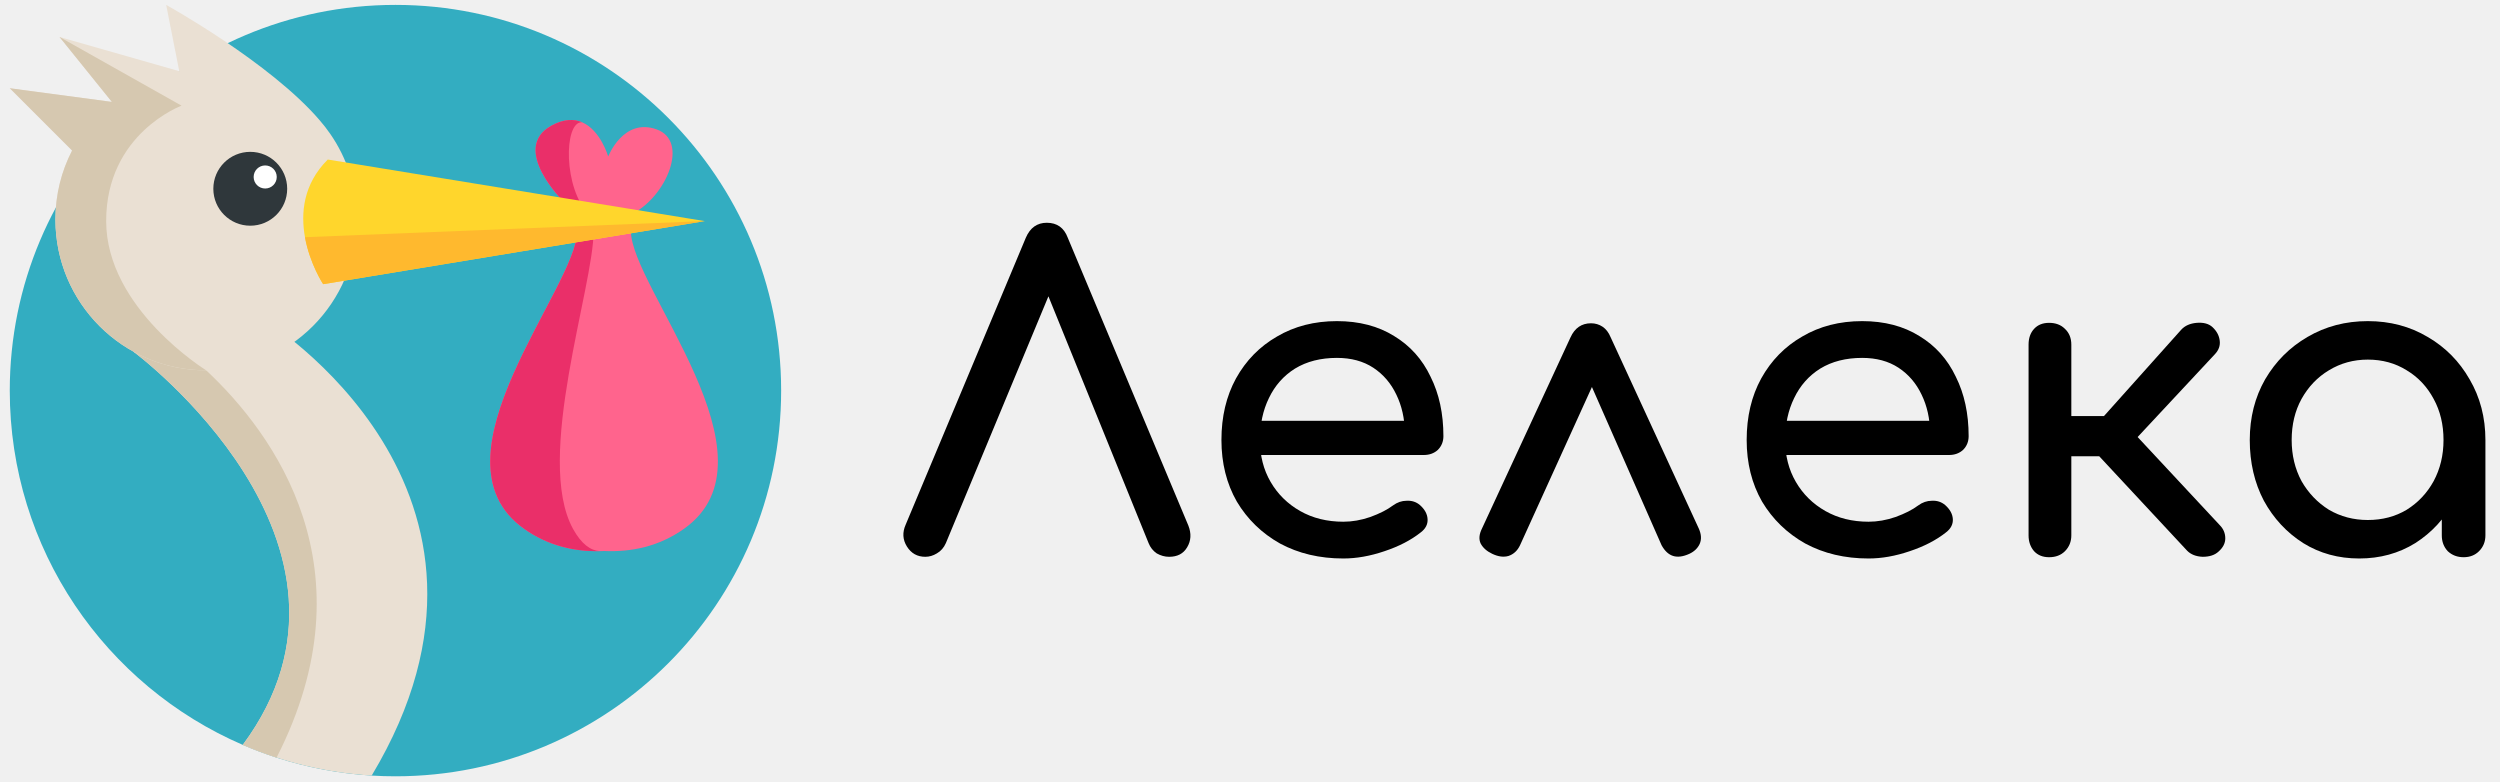
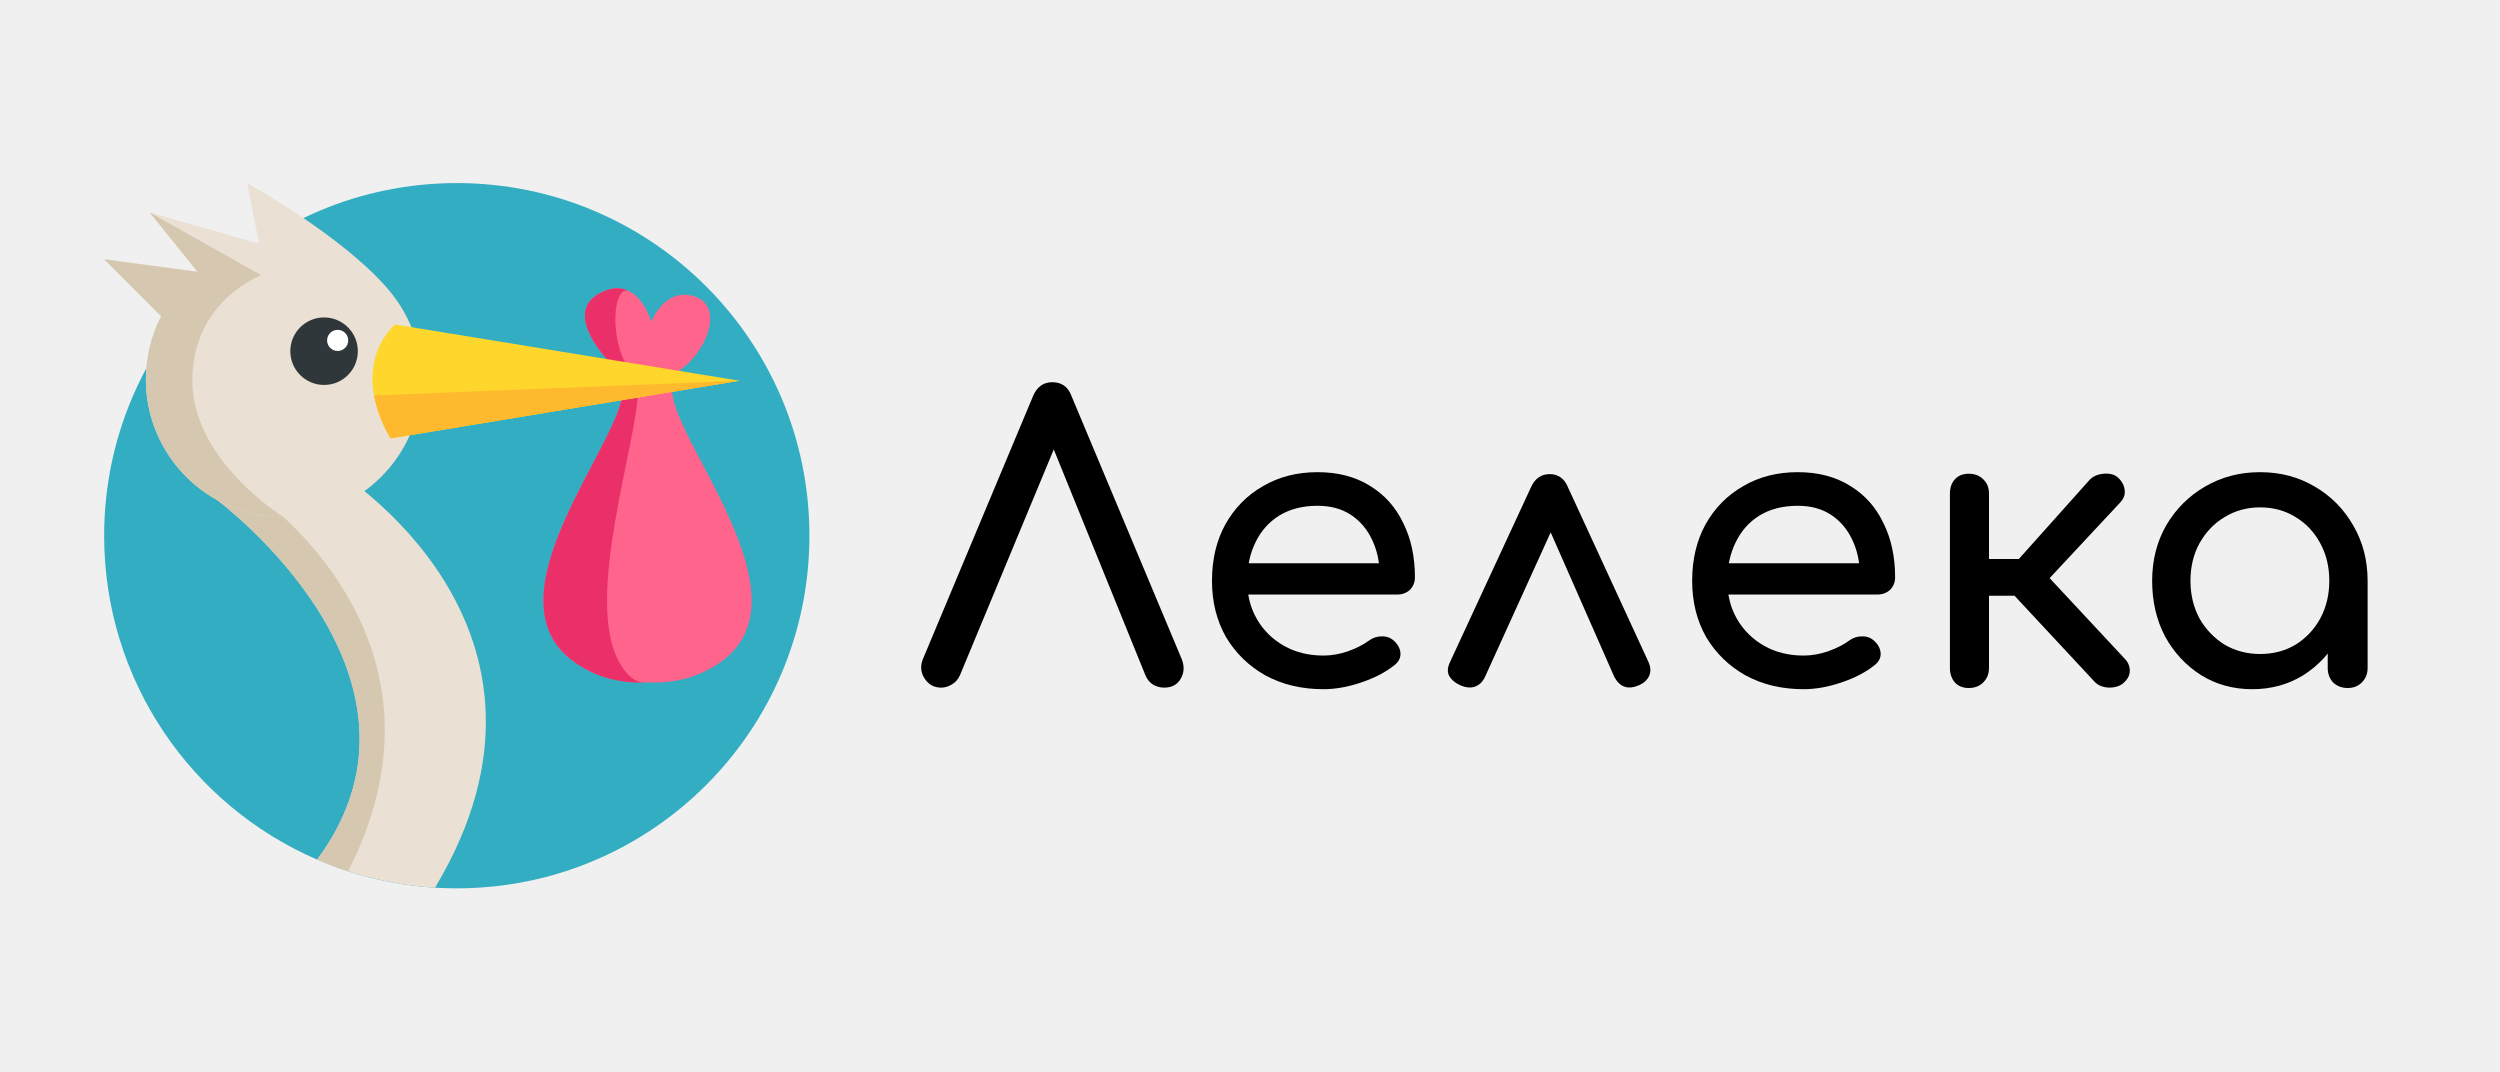
- <svg xmlns="http://www.w3.org/2000/svg" width="96" height="30" viewBox="0 0 96 30" fill="none">
-   <g clip-path="url(#clip0_12222_10725)">
-     <path d="M29.996 14.999C29.996 23.179 23.366 29.81 15.186 29.81C14.879 29.81 14.574 29.801 14.272 29.782C13.005 29.705 11.78 29.468 10.619 29.092C10.177 28.949 9.744 28.785 9.321 28.603C4.058 26.332 0.375 21.096 0.375 14.999C0.375 6.819 7.006 0.188 15.186 0.188C23.366 0.188 29.996 6.819 29.996 14.999Z" fill="#33ADC1" />
-     <path d="M14.273 29.782C12.523 29.676 10.856 29.266 9.322 28.604C15.058 20.871 5.129 13.507 5.129 13.507L6.576 13.149L10.135 12.271C10.135 12.271 20.849 18.806 14.273 29.782Z" fill="#EAE0D3" />
-     <path d="M10.62 29.093C10.178 28.95 9.745 28.786 9.322 28.604C15.058 20.872 5.129 13.507 5.129 13.507L6.576 13.15C6.927 13.412 7.418 13.754 7.919 14.222C10.53 16.662 14.319 21.853 10.62 29.093Z" fill="#D6C8B0" />
-     <path d="M13.708 8.431C13.708 11.629 11.116 14.221 7.918 14.221C4.72 14.221 2.128 11.629 2.128 8.431C2.128 7.954 2.185 7.49 2.294 7.046C2.403 6.602 2.563 6.179 2.768 5.782L0.375 3.389L4.296 3.914L2.285 1.42L6.883 2.733L6.381 0.188C6.381 0.188 10.382 2.401 12.282 4.626C12.426 4.791 12.56 4.965 12.685 5.146C13.33 6.079 13.708 7.211 13.708 8.431Z" fill="#EAE0D3" />
-     <path d="M11.028 7.249C11.028 8.032 10.394 8.667 9.61 8.667C8.827 8.667 8.192 8.032 8.192 7.249C8.192 6.465 8.827 5.831 9.61 5.831C10.394 5.831 11.028 6.465 11.028 7.249Z" fill="#2F373B" />
-     <path d="M24.321 8.186C23.739 8.49 23.125 8.421 22.633 8.258C22.057 8.068 21.647 7.75 21.647 7.75C21.647 7.75 19.573 5.714 21.169 4.828C21.651 4.561 22.041 4.562 22.35 4.695H22.351C23.067 5.002 23.355 6.01 23.355 6.01C23.355 6.01 23.932 4.513 25.209 4.966C26.486 5.419 25.583 7.527 24.321 8.186Z" fill="#FF648D" />
-     <path d="M22.633 8.258C22.057 8.068 21.647 7.75 21.647 7.75C21.647 7.75 19.573 5.714 21.169 4.828C21.651 4.561 22.041 4.562 22.35 4.695C21.644 4.655 21.622 7.257 22.633 8.258Z" fill="#EA2F69" />
-     <path d="M10.627 6.796C10.627 7.041 10.428 7.239 10.183 7.239C9.939 7.239 9.74 7.041 9.74 6.796C9.74 6.551 9.939 6.353 10.183 6.353C10.428 6.353 10.627 6.551 10.627 6.796Z" fill="white" />
-     <path d="M22.165 8.87C22.165 11.03 16.286 17.588 20.126 20.306C21.086 20.986 22.146 21.207 23.196 21.158C24.245 21.207 25.305 20.986 26.265 20.306C30.105 17.588 24.226 11.03 24.226 8.87" fill="#FF648D" />
-     <path d="M23.037 21.163C22.039 21.185 21.038 20.952 20.126 20.307C16.286 17.589 22.165 11.031 22.165 8.871H22.795C22.795 11.031 20.511 17.589 22.003 20.307C22.328 20.898 22.682 21.143 23.037 21.163Z" fill="#EA2F69" />
-     <path d="M23.036 21.163C23.089 21.163 23.141 21.161 23.194 21.159C23.141 21.165 23.089 21.167 23.036 21.163Z" fill="#EA2F69" />
-     <path d="M23.355 21.163C23.302 21.167 23.25 21.165 23.197 21.159C23.25 21.161 23.302 21.163 23.355 21.163Z" fill="#EA2F69" />
-     <path d="M27.061 8.49L12.409 10.912C12.409 10.912 11.897 10.136 11.711 9.108C11.545 8.191 11.638 7.073 12.586 6.126L27.061 8.49Z" fill="#FFD62C" />
-     <path d="M27.061 8.489L12.409 10.911C12.409 10.911 11.897 10.136 11.711 9.108L27.061 8.489Z" fill="#FFB92E" />
-     <path d="M7.918 14.22C4.72 14.22 2.128 11.628 2.128 8.43C2.128 7.953 2.185 7.489 2.294 7.045C2.403 6.601 2.563 6.178 2.768 5.781L0.375 3.388L4.296 3.913L2.285 1.419L6.972 4.058C6.972 4.058 4.077 5.122 4.077 8.489C4.077 11.857 7.918 14.22 7.918 14.22Z" fill="#D6C8B0" />
+ <svg xmlns="http://www.w3.org/2000/svg" width="112" height="48" viewBox="0 0 112 48" fill="none">
+   <g clip-path="url(#clip0_9311_32150)">
+     <path d="M36.262 24C36.262 32.725 29.189 39.798 20.464 39.798C20.137 39.798 19.811 39.788 19.489 39.768C18.138 39.686 16.831 39.434 15.592 39.032C15.121 38.88 14.659 38.705 14.209 38.511C8.595 36.088 4.666 30.503 4.666 24C4.666 15.275 11.739 8.202 20.464 8.202C29.189 8.202 36.262 15.275 36.262 24Z" fill="#33ADC1" />
+     <path d="M19.49 39.768C17.623 39.654 15.845 39.217 14.209 38.51C20.327 30.263 9.736 22.407 9.736 22.407L11.28 22.026L15.076 21.089C15.076 21.089 26.504 28.06 19.49 39.768Z" fill="#EAE0D3" />
+     <path d="M15.593 39.032C15.122 38.88 14.66 38.705 14.209 38.511C20.327 30.263 9.736 22.407 9.736 22.407L11.28 22.026C11.654 22.306 12.178 22.67 12.712 23.17C15.498 25.772 19.539 31.309 15.593 39.032Z" fill="#D6C8B0" />
+     <path d="M18.887 16.994C18.887 20.405 16.123 23.17 12.711 23.17C9.3 23.17 6.535 20.405 6.535 16.994C6.535 16.484 6.597 15.99 6.713 15.516C6.829 15.043 7 14.591 7.218 14.168L4.666 11.616L8.848 12.175L6.703 9.515L11.607 10.916L11.073 8.202C11.073 8.202 15.34 10.562 17.367 12.935C17.52 13.111 17.664 13.296 17.797 13.489C18.485 14.485 18.887 15.692 18.887 16.994Z" fill="#EAE0D3" />
+     <path d="M16.031 15.733C16.031 16.569 15.354 17.246 14.518 17.246C13.683 17.246 13.006 16.569 13.006 15.733C13.006 14.898 13.683 14.221 14.518 14.221C15.354 14.221 16.031 14.898 16.031 15.733Z" fill="#2F373B" />
+     <path d="M30.209 16.731C29.588 17.056 28.934 16.982 28.408 16.808C27.794 16.605 27.357 16.266 27.357 16.266C27.357 16.266 25.145 14.095 26.847 13.149C27.36 12.865 27.777 12.866 28.107 13.008H28.107C28.872 13.335 29.178 14.41 29.178 14.41C29.178 14.41 29.794 12.813 31.157 13.296C32.518 13.779 31.555 16.028 30.209 16.731Z" fill="#FF648D" />
+     <path d="M28.408 16.808C27.794 16.605 27.357 16.266 27.357 16.266C27.357 16.266 25.145 14.095 26.847 13.149C27.36 12.865 27.777 12.866 28.107 13.008C27.354 12.965 27.33 15.74 28.408 16.808Z" fill="#EA2F69" />
+     <path d="M15.6 15.25C15.6 15.511 15.388 15.723 15.127 15.723C14.866 15.723 14.654 15.511 14.654 15.25C14.654 14.989 14.866 14.777 15.127 14.777C15.388 14.777 15.6 14.989 15.6 15.25Z" fill="white" />
+     <path d="M27.909 17.463C27.909 19.767 21.638 26.762 25.734 29.661C26.758 30.386 27.889 30.622 29.009 30.57C30.128 30.623 31.258 30.386 32.283 29.661C36.379 26.762 30.108 19.767 30.108 17.463" fill="#FF648D" />
+     <path d="M28.839 30.575C27.774 30.598 26.707 30.35 25.734 29.661C21.638 26.762 27.909 19.767 27.909 17.463H28.581C28.581 19.767 26.144 26.762 27.736 29.661C28.083 30.292 28.46 30.553 28.839 30.575Z" fill="#EA2F69" />
+     <path d="M28.84 30.575C28.896 30.574 28.952 30.572 29.008 30.57C28.952 30.577 28.896 30.579 28.84 30.575Z" fill="#EA2F69" />
+     <path d="M29.176 30.575C29.12 30.579 29.064 30.577 29.008 30.57C29.064 30.572 29.12 30.574 29.176 30.575Z" fill="#EA2F69" />
+     <path d="M33.13 17.057L17.5 19.64C17.5 19.64 16.955 18.813 16.756 17.716C16.58 16.738 16.679 15.546 17.689 14.536L33.13 17.057Z" fill="#FFD62C" />
+     <path d="M33.132 17.057L17.502 19.64C17.502 19.64 16.956 18.813 16.758 17.716L33.132 17.057Z" fill="#FFB92E" />
+     <path d="M12.711 23.17C9.3 23.17 6.535 20.405 6.535 16.994C6.535 16.484 6.597 15.99 6.713 15.516C6.829 15.043 7 14.591 7.218 14.168L4.666 11.616L8.848 12.175L6.703 9.515L11.703 12.33C11.703 12.33 8.615 13.465 8.615 17.057C8.615 20.649 12.711 23.17 12.711 23.17Z" fill="#D6C8B0" />
  </g>
-   <path d="M90.595 21.446C89.796 21.446 89.079 21.249 88.444 20.855C87.808 20.45 87.305 19.908 86.933 19.229C86.571 18.539 86.391 17.762 86.391 16.897C86.391 16.032 86.588 15.255 86.982 14.565C87.387 13.875 87.929 13.333 88.608 12.939C89.298 12.534 90.07 12.331 90.924 12.331C91.778 12.331 92.544 12.534 93.223 12.939C93.902 13.333 94.438 13.875 94.832 14.565C95.237 15.255 95.44 16.032 95.44 16.897H94.8C94.8 17.762 94.613 18.539 94.241 19.229C93.88 19.908 93.382 20.45 92.747 20.855C92.112 21.249 91.394 21.446 90.595 21.446ZM90.924 19.968C91.482 19.968 91.98 19.837 92.418 19.574C92.856 19.3 93.201 18.933 93.453 18.474C93.705 18.003 93.831 17.477 93.831 16.897C93.831 16.306 93.705 15.78 93.453 15.32C93.201 14.849 92.856 14.483 92.418 14.22C91.98 13.946 91.482 13.809 90.924 13.809C90.376 13.809 89.878 13.946 89.429 14.22C88.991 14.483 88.641 14.849 88.378 15.32C88.126 15.78 88 16.306 88 16.897C88 17.477 88.126 18.003 88.378 18.474C88.641 18.933 88.991 19.3 89.429 19.574C89.878 19.837 90.376 19.968 90.924 19.968ZM94.603 21.397C94.362 21.397 94.159 21.32 93.995 21.167C93.841 21.003 93.765 20.8 93.765 20.559V18.047L94.077 16.306L95.44 16.897V20.559C95.44 20.8 95.358 21.003 95.194 21.167C95.04 21.32 94.843 21.397 94.603 21.397Z" fill="black" />
-   <path d="M85.189 21.183C85.046 21.315 84.844 21.381 84.581 21.381C84.329 21.37 84.132 21.293 83.99 21.151L79.999 16.864L83.76 12.66C83.902 12.506 84.099 12.419 84.351 12.397C84.614 12.375 84.816 12.43 84.959 12.561C85.123 12.714 85.216 12.889 85.238 13.087C85.26 13.273 85.2 13.442 85.057 13.596L82.085 16.782L85.238 20.165C85.38 20.308 85.451 20.477 85.451 20.674C85.451 20.86 85.364 21.03 85.189 21.183ZM78.685 21.397C78.444 21.397 78.252 21.32 78.11 21.167C77.968 21.003 77.897 20.8 77.897 20.559V13.234C77.897 12.983 77.968 12.78 78.11 12.627C78.252 12.473 78.444 12.397 78.685 12.397C78.937 12.397 79.139 12.473 79.293 12.627C79.457 12.78 79.539 12.983 79.539 13.234V15.977H81.641V17.521H79.539V20.559C79.539 20.8 79.457 21.003 79.293 21.167C79.139 21.32 78.937 21.397 78.685 21.397Z" fill="black" />
-   <path d="M71.753 21.446C70.844 21.446 70.034 21.255 69.322 20.871C68.622 20.477 68.069 19.941 67.663 19.262C67.269 18.572 67.072 17.784 67.072 16.897C67.072 15.999 67.258 15.211 67.631 14.532C68.014 13.842 68.539 13.306 69.207 12.922C69.875 12.528 70.642 12.331 71.507 12.331C72.361 12.331 73.094 12.523 73.707 12.906C74.321 13.278 74.786 13.798 75.103 14.466C75.432 15.123 75.596 15.884 75.596 16.749C75.596 16.957 75.525 17.132 75.383 17.275C75.24 17.406 75.06 17.472 74.841 17.472H68.222V16.158H74.791L74.118 16.618C74.107 16.07 73.998 15.583 73.79 15.156C73.582 14.718 73.286 14.373 72.903 14.121C72.519 13.869 72.054 13.743 71.507 13.743C70.883 13.743 70.346 13.88 69.897 14.154C69.459 14.428 69.125 14.806 68.895 15.287C68.665 15.758 68.55 16.295 68.55 16.897C68.55 17.499 68.687 18.036 68.961 18.506C69.235 18.977 69.612 19.349 70.094 19.623C70.576 19.897 71.129 20.034 71.753 20.034C72.092 20.034 72.437 19.974 72.788 19.853C73.149 19.722 73.439 19.574 73.658 19.41C73.822 19.289 73.998 19.229 74.184 19.229C74.381 19.218 74.55 19.273 74.693 19.393C74.879 19.558 74.978 19.738 74.989 19.935C74.999 20.132 74.912 20.302 74.726 20.444C74.353 20.74 73.888 20.981 73.33 21.167C72.782 21.353 72.257 21.446 71.753 21.446Z" fill="black" />
-   <path d="M61.095 12.414C61.259 12.414 61.407 12.458 61.539 12.546C61.67 12.633 61.774 12.77 61.851 12.956L65.234 20.297C65.332 20.516 65.344 20.713 65.267 20.889C65.19 21.053 65.059 21.179 64.873 21.266C64.632 21.376 64.424 21.403 64.249 21.349C64.073 21.294 63.926 21.157 63.805 20.938L60.718 13.925H61.555L58.369 20.938C58.27 21.146 58.123 21.283 57.925 21.349C57.739 21.403 57.531 21.376 57.301 21.266C57.093 21.168 56.946 21.037 56.858 20.872C56.781 20.708 56.798 20.516 56.907 20.297L60.307 12.956C60.471 12.595 60.734 12.414 61.095 12.414Z" fill="black" />
-   <path d="M51.584 21.446C50.675 21.446 49.865 21.255 49.153 20.871C48.453 20.477 47.9 19.941 47.495 19.262C47.1 18.572 46.903 17.784 46.903 16.897C46.903 15.999 47.09 15.211 47.462 14.532C47.845 13.842 48.37 13.306 49.038 12.922C49.706 12.528 50.473 12.331 51.338 12.331C52.192 12.331 52.925 12.523 53.538 12.906C54.152 13.278 54.617 13.798 54.934 14.466C55.263 15.123 55.427 15.884 55.427 16.749C55.427 16.957 55.356 17.132 55.214 17.275C55.071 17.406 54.891 17.472 54.672 17.472H48.053V16.158H54.623L53.949 16.618C53.938 16.07 53.829 15.583 53.621 15.156C53.413 14.718 53.117 14.373 52.734 14.121C52.35 13.869 51.885 13.743 51.338 13.743C50.714 13.743 50.177 13.88 49.728 14.154C49.29 14.428 48.956 14.806 48.726 15.287C48.496 15.758 48.382 16.295 48.382 16.897C48.382 17.499 48.518 18.036 48.792 18.506C49.066 18.977 49.444 19.349 49.925 19.623C50.407 19.897 50.96 20.034 51.584 20.034C51.923 20.034 52.268 19.974 52.619 19.853C52.98 19.722 53.27 19.574 53.489 19.41C53.654 19.289 53.829 19.229 54.015 19.229C54.212 19.218 54.382 19.273 54.524 19.393C54.71 19.558 54.809 19.738 54.819 19.935C54.831 20.132 54.743 20.302 54.557 20.444C54.184 20.74 53.719 20.981 53.161 21.167C52.613 21.353 52.088 21.446 51.584 21.446Z" fill="black" />
-   <path d="M35.532 21.381C35.226 21.381 34.991 21.25 34.826 20.987C34.662 20.724 34.646 20.445 34.777 20.149L39.392 9.129C39.556 8.746 39.825 8.554 40.197 8.554C40.591 8.554 40.859 8.746 41.002 9.129L45.633 20.182C45.754 20.489 45.737 20.768 45.584 21.02C45.441 21.261 45.212 21.381 44.894 21.381C44.73 21.381 44.571 21.337 44.418 21.25C44.275 21.151 44.171 21.02 44.106 20.856L40 10.739H40.525L36.321 20.856C36.244 21.031 36.129 21.162 35.976 21.25C35.834 21.337 35.686 21.381 35.532 21.381Z" fill="black" />
+   <path d="M100.901 30.876C100.048 30.876 99.283 30.665 98.606 30.245C97.928 29.813 97.391 29.235 96.994 28.511C96.609 27.775 96.416 26.946 96.416 26.023C96.416 25.1 96.626 24.271 97.047 23.535C97.479 22.8 98.057 22.221 98.781 21.801C99.517 21.369 100.34 21.153 101.251 21.153C102.162 21.153 102.98 21.369 103.704 21.801C104.428 22.221 105 22.8 105.421 23.535C105.853 24.271 106.069 25.1 106.069 26.023H105.386C105.386 26.946 105.187 27.775 104.79 28.511C104.405 29.235 103.873 29.813 103.196 30.245C102.518 30.665 101.753 30.876 100.901 30.876ZM101.251 29.299C101.847 29.299 102.378 29.159 102.845 28.878C103.313 28.587 103.68 28.195 103.949 27.705C104.218 27.203 104.352 26.642 104.352 26.023C104.352 25.392 104.218 24.832 103.949 24.341C103.68 23.839 103.313 23.448 102.845 23.168C102.378 22.875 101.847 22.73 101.251 22.73C100.667 22.73 100.136 22.875 99.657 23.168C99.19 23.448 98.816 23.839 98.536 24.341C98.267 24.832 98.133 25.392 98.133 26.023C98.133 26.642 98.267 27.203 98.536 27.705C98.816 28.195 99.19 28.587 99.657 28.878C100.136 29.159 100.667 29.299 101.251 29.299ZM105.175 30.823C104.918 30.823 104.702 30.741 104.527 30.578C104.364 30.403 104.282 30.187 104.282 29.93V27.249L104.615 25.392L106.069 26.023V29.93C106.069 30.187 105.981 30.403 105.806 30.578C105.642 30.741 105.432 30.823 105.175 30.823Z" fill="black" />
+   <path d="M95.134 30.595C94.982 30.735 94.766 30.805 94.486 30.805C94.217 30.794 94.007 30.712 93.855 30.56L89.598 25.988L93.61 21.503C93.761 21.34 93.972 21.246 94.24 21.223C94.521 21.199 94.737 21.258 94.888 21.398C95.064 21.561 95.163 21.748 95.186 21.959C95.21 22.157 95.145 22.338 94.994 22.502L91.823 25.9L95.186 29.509C95.338 29.661 95.414 29.842 95.414 30.052C95.414 30.251 95.321 30.432 95.134 30.595ZM88.196 30.823C87.939 30.823 87.735 30.741 87.583 30.578C87.431 30.402 87.356 30.186 87.356 29.93V22.116C87.356 21.848 87.431 21.631 87.583 21.468C87.735 21.305 87.939 21.223 88.196 21.223C88.465 21.223 88.681 21.305 88.845 21.468C89.02 21.631 89.107 21.848 89.107 22.116V25.042H91.35V26.689H89.107V29.93C89.107 30.186 89.02 30.402 88.845 30.578C88.681 30.741 88.465 30.823 88.196 30.823Z" fill="black" />
+   <path d="M80.801 30.876C79.832 30.876 78.968 30.671 78.209 30.262C77.461 29.842 76.871 29.27 76.439 28.546C76.019 27.81 75.809 26.969 75.809 26.023C75.809 25.065 76.007 24.224 76.404 23.5C76.813 22.765 77.374 22.192 78.086 21.784C78.798 21.363 79.616 21.153 80.539 21.153C81.45 21.153 82.232 21.357 82.886 21.766C83.54 22.163 84.037 22.718 84.375 23.43C84.726 24.131 84.901 24.943 84.901 25.865C84.901 26.087 84.825 26.274 84.673 26.426C84.521 26.566 84.329 26.636 84.095 26.636H77.035V25.235H84.042L83.324 25.725C83.312 25.141 83.196 24.622 82.974 24.166C82.752 23.699 82.436 23.331 82.028 23.062C81.619 22.794 81.123 22.659 80.539 22.659C79.873 22.659 79.301 22.805 78.822 23.097C78.355 23.389 77.998 23.792 77.753 24.306C77.508 24.808 77.385 25.381 77.385 26.023C77.385 26.665 77.531 27.238 77.823 27.74C78.115 28.242 78.518 28.639 79.032 28.931C79.546 29.223 80.136 29.369 80.801 29.369C81.163 29.369 81.531 29.305 81.905 29.176C82.29 29.036 82.6 28.878 82.834 28.703C83.009 28.575 83.196 28.511 83.394 28.511C83.604 28.499 83.785 28.557 83.937 28.686C84.136 28.861 84.241 29.054 84.253 29.264C84.264 29.474 84.171 29.655 83.972 29.807C83.575 30.122 83.079 30.379 82.483 30.578C81.899 30.776 81.339 30.876 80.801 30.876Z" fill="black" />
+   <path d="M69.434 21.24C69.609 21.24 69.766 21.287 69.907 21.38C70.047 21.474 70.158 21.62 70.239 21.818L73.848 29.649C73.953 29.883 73.965 30.093 73.883 30.28C73.802 30.455 73.661 30.589 73.463 30.683C73.206 30.8 72.984 30.829 72.797 30.77C72.61 30.712 72.453 30.566 72.324 30.332L69.031 22.852H69.924L66.525 30.332C66.42 30.554 66.263 30.7 66.052 30.77C65.854 30.829 65.632 30.8 65.387 30.683C65.165 30.578 65.007 30.438 64.914 30.262C64.832 30.087 64.85 29.883 64.966 29.649L68.593 21.818C68.768 21.433 69.048 21.24 69.434 21.24Z" fill="black" />
+   <path d="M59.29 30.876C58.32 30.876 57.456 30.671 56.697 30.262C55.95 29.842 55.36 29.27 54.928 28.546C54.507 27.81 54.297 26.969 54.297 26.023C54.297 25.065 54.495 24.224 54.892 23.5C55.301 22.765 55.862 22.192 56.574 21.784C57.287 21.363 58.104 21.153 59.027 21.153C59.938 21.153 60.72 21.357 61.374 21.766C62.028 22.163 62.525 22.718 62.864 23.43C63.214 24.131 63.389 24.943 63.389 25.865C63.389 26.087 63.313 26.274 63.161 26.426C63.01 26.566 62.817 26.636 62.583 26.636H55.523V25.235H62.531L61.812 25.725C61.801 25.141 61.684 24.622 61.462 24.166C61.24 23.699 60.925 23.331 60.516 23.062C60.107 22.794 59.611 22.659 59.027 22.659C58.361 22.659 57.789 22.805 57.31 23.097C56.843 23.389 56.487 23.792 56.241 24.306C55.996 24.808 55.874 25.381 55.874 26.023C55.874 26.665 56.02 27.238 56.312 27.74C56.603 28.242 57.006 28.639 57.52 28.931C58.034 29.223 58.624 29.369 59.29 29.369C59.652 29.369 60.02 29.305 60.393 29.176C60.779 29.036 61.088 28.878 61.322 28.703C61.497 28.575 61.684 28.511 61.882 28.511C62.093 28.499 62.274 28.557 62.425 28.686C62.624 28.861 62.729 29.054 62.741 29.264C62.752 29.474 62.659 29.655 62.461 29.807C62.063 30.122 61.567 30.379 60.971 30.578C60.388 30.776 59.827 30.876 59.29 30.876Z" fill="black" />
+   <path d="M42.167 30.806C41.84 30.806 41.589 30.665 41.414 30.385C41.238 30.105 41.221 29.807 41.361 29.492L46.284 17.737C46.459 17.328 46.745 17.123 47.142 17.123C47.563 17.123 47.849 17.328 48.001 17.737L52.941 29.527C53.069 29.854 53.052 30.151 52.888 30.42C52.736 30.677 52.491 30.806 52.153 30.806C51.977 30.806 51.808 30.759 51.644 30.665C51.493 30.56 51.382 30.42 51.312 30.245L46.932 19.453H47.492L43.008 30.245C42.926 30.432 42.803 30.572 42.64 30.665C42.488 30.759 42.33 30.806 42.167 30.806Z" fill="black" />
  <defs>
-     <clipPath id="clip0_12222_10725">
-       <rect width="29.621" height="29.621" fill="white" transform="translate(0.375 0.189453)" />
+     <clipPath id="clip0_9311_32150">
+       <rect width="31.596" height="31.596" fill="white" transform="translate(4.66602 8.20166)" />
    </clipPath>
  </defs>
</svg>
